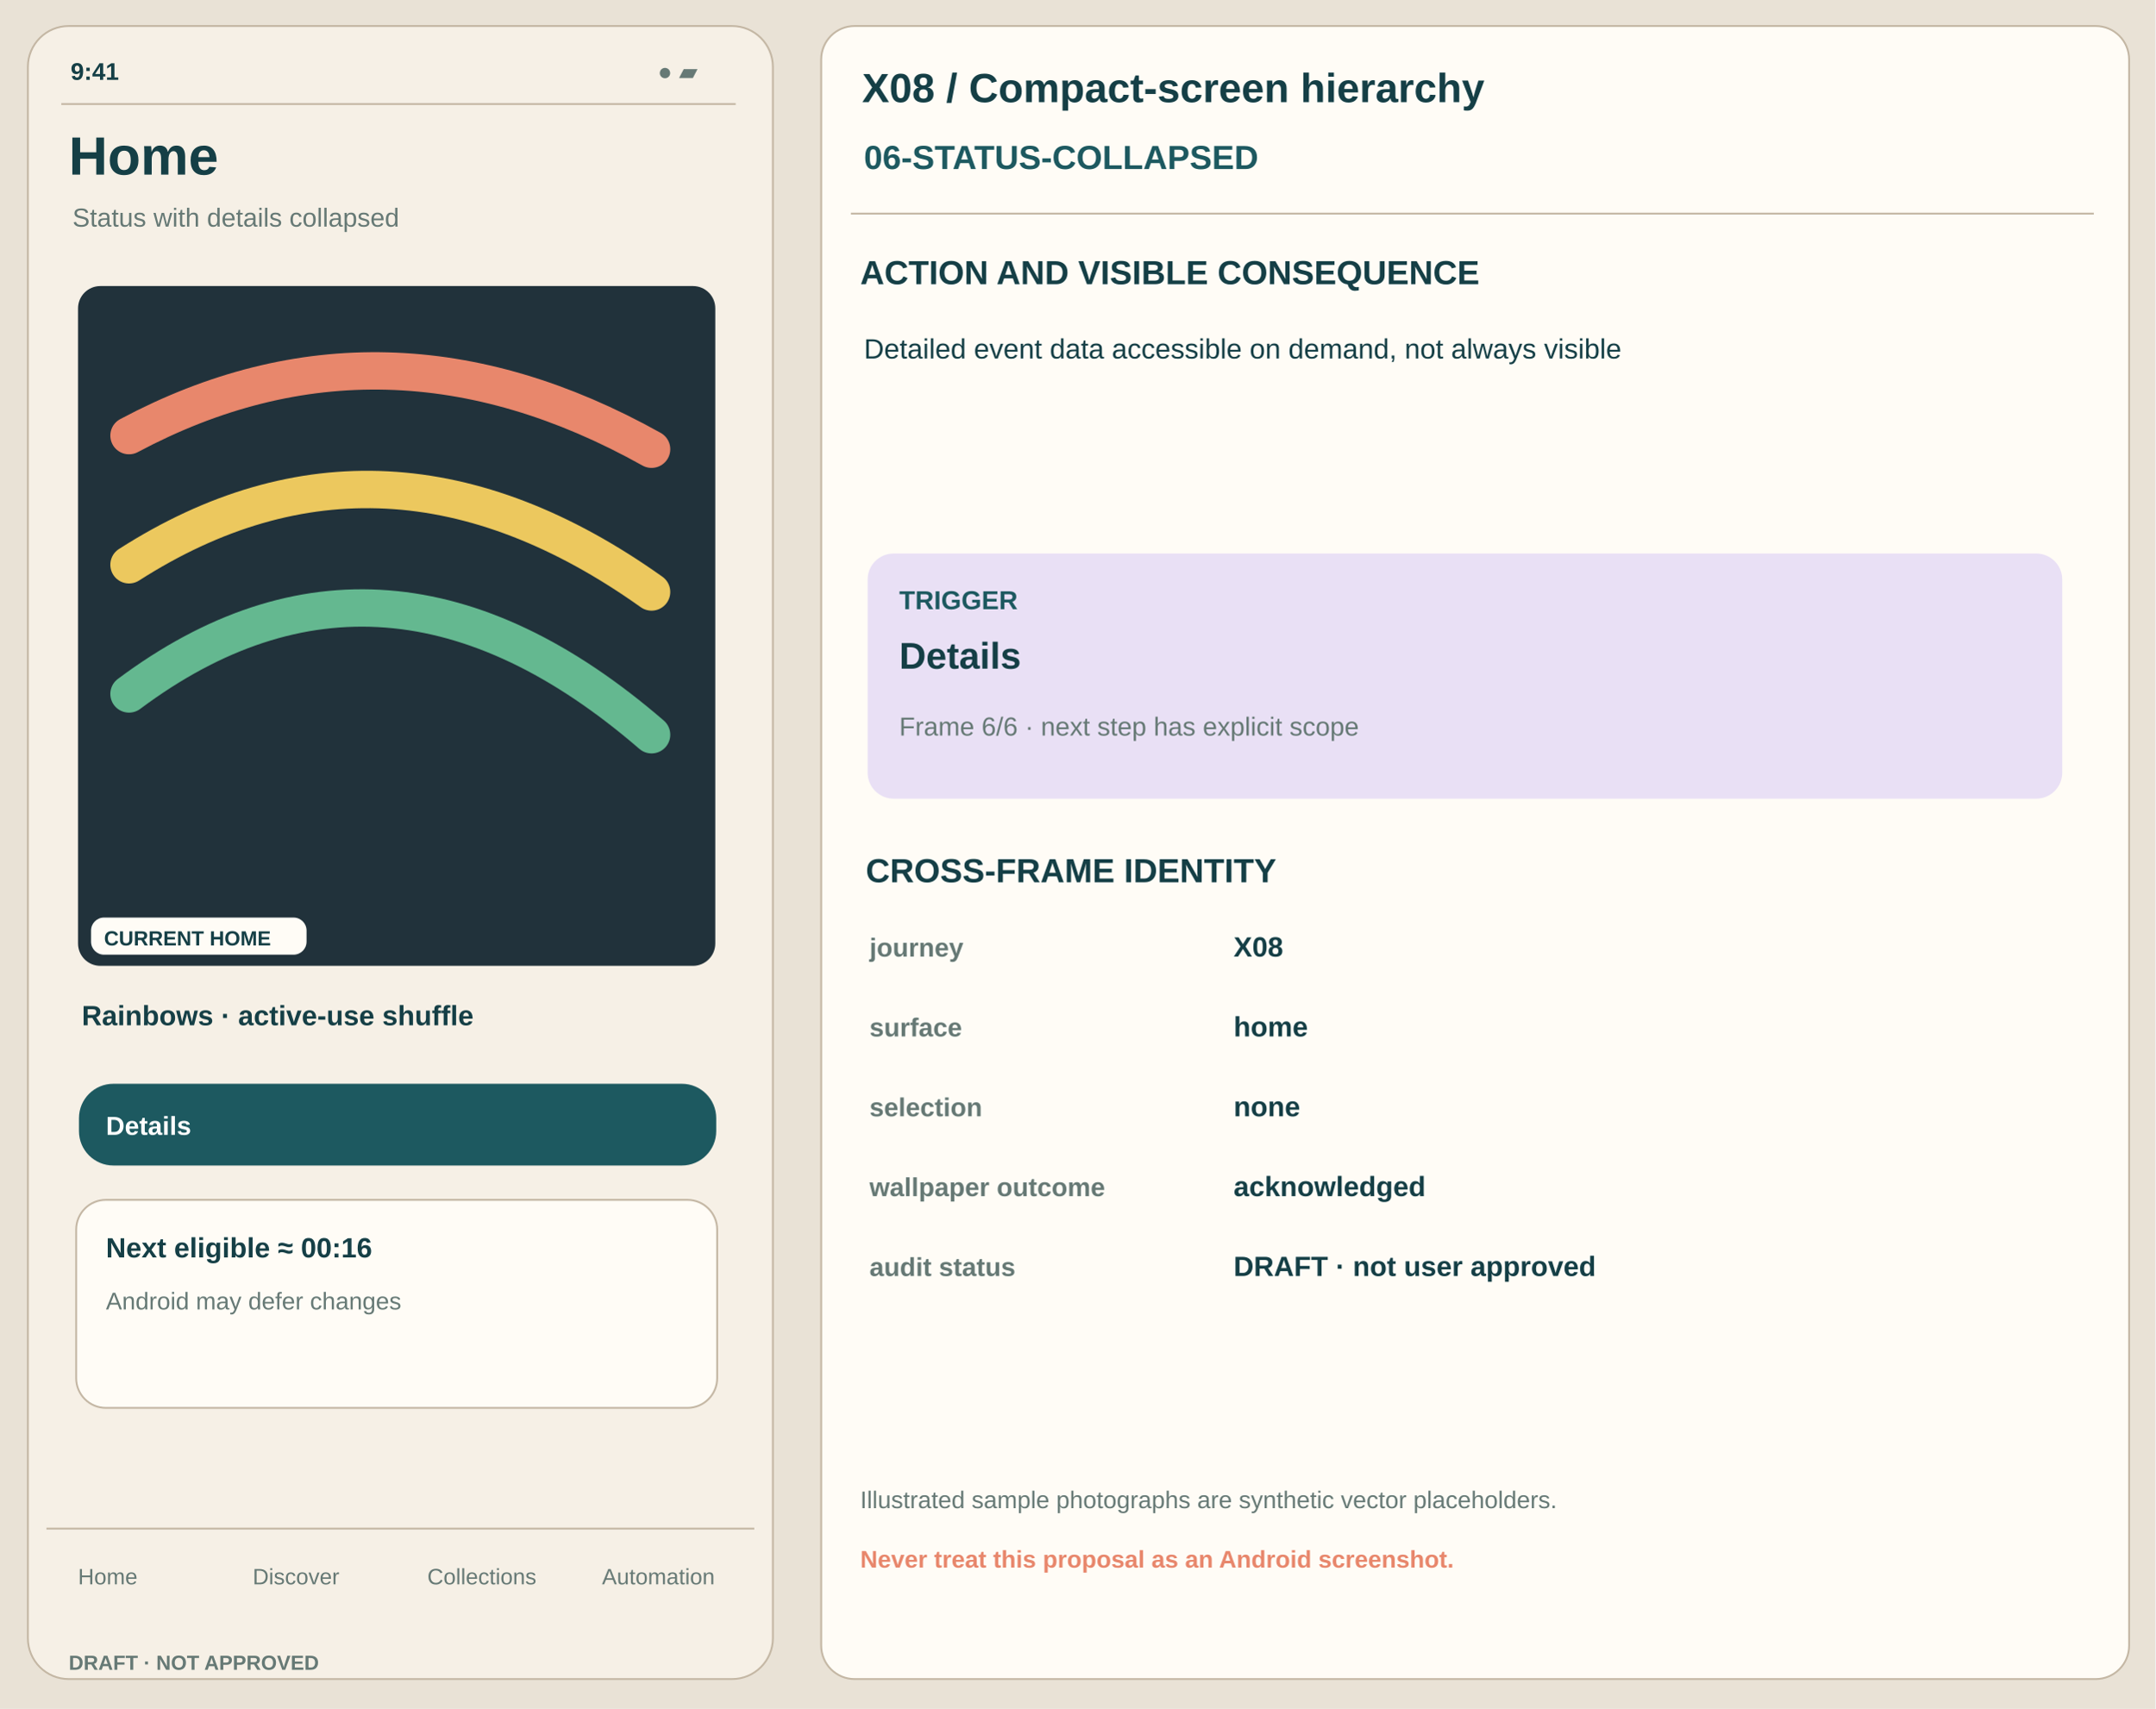
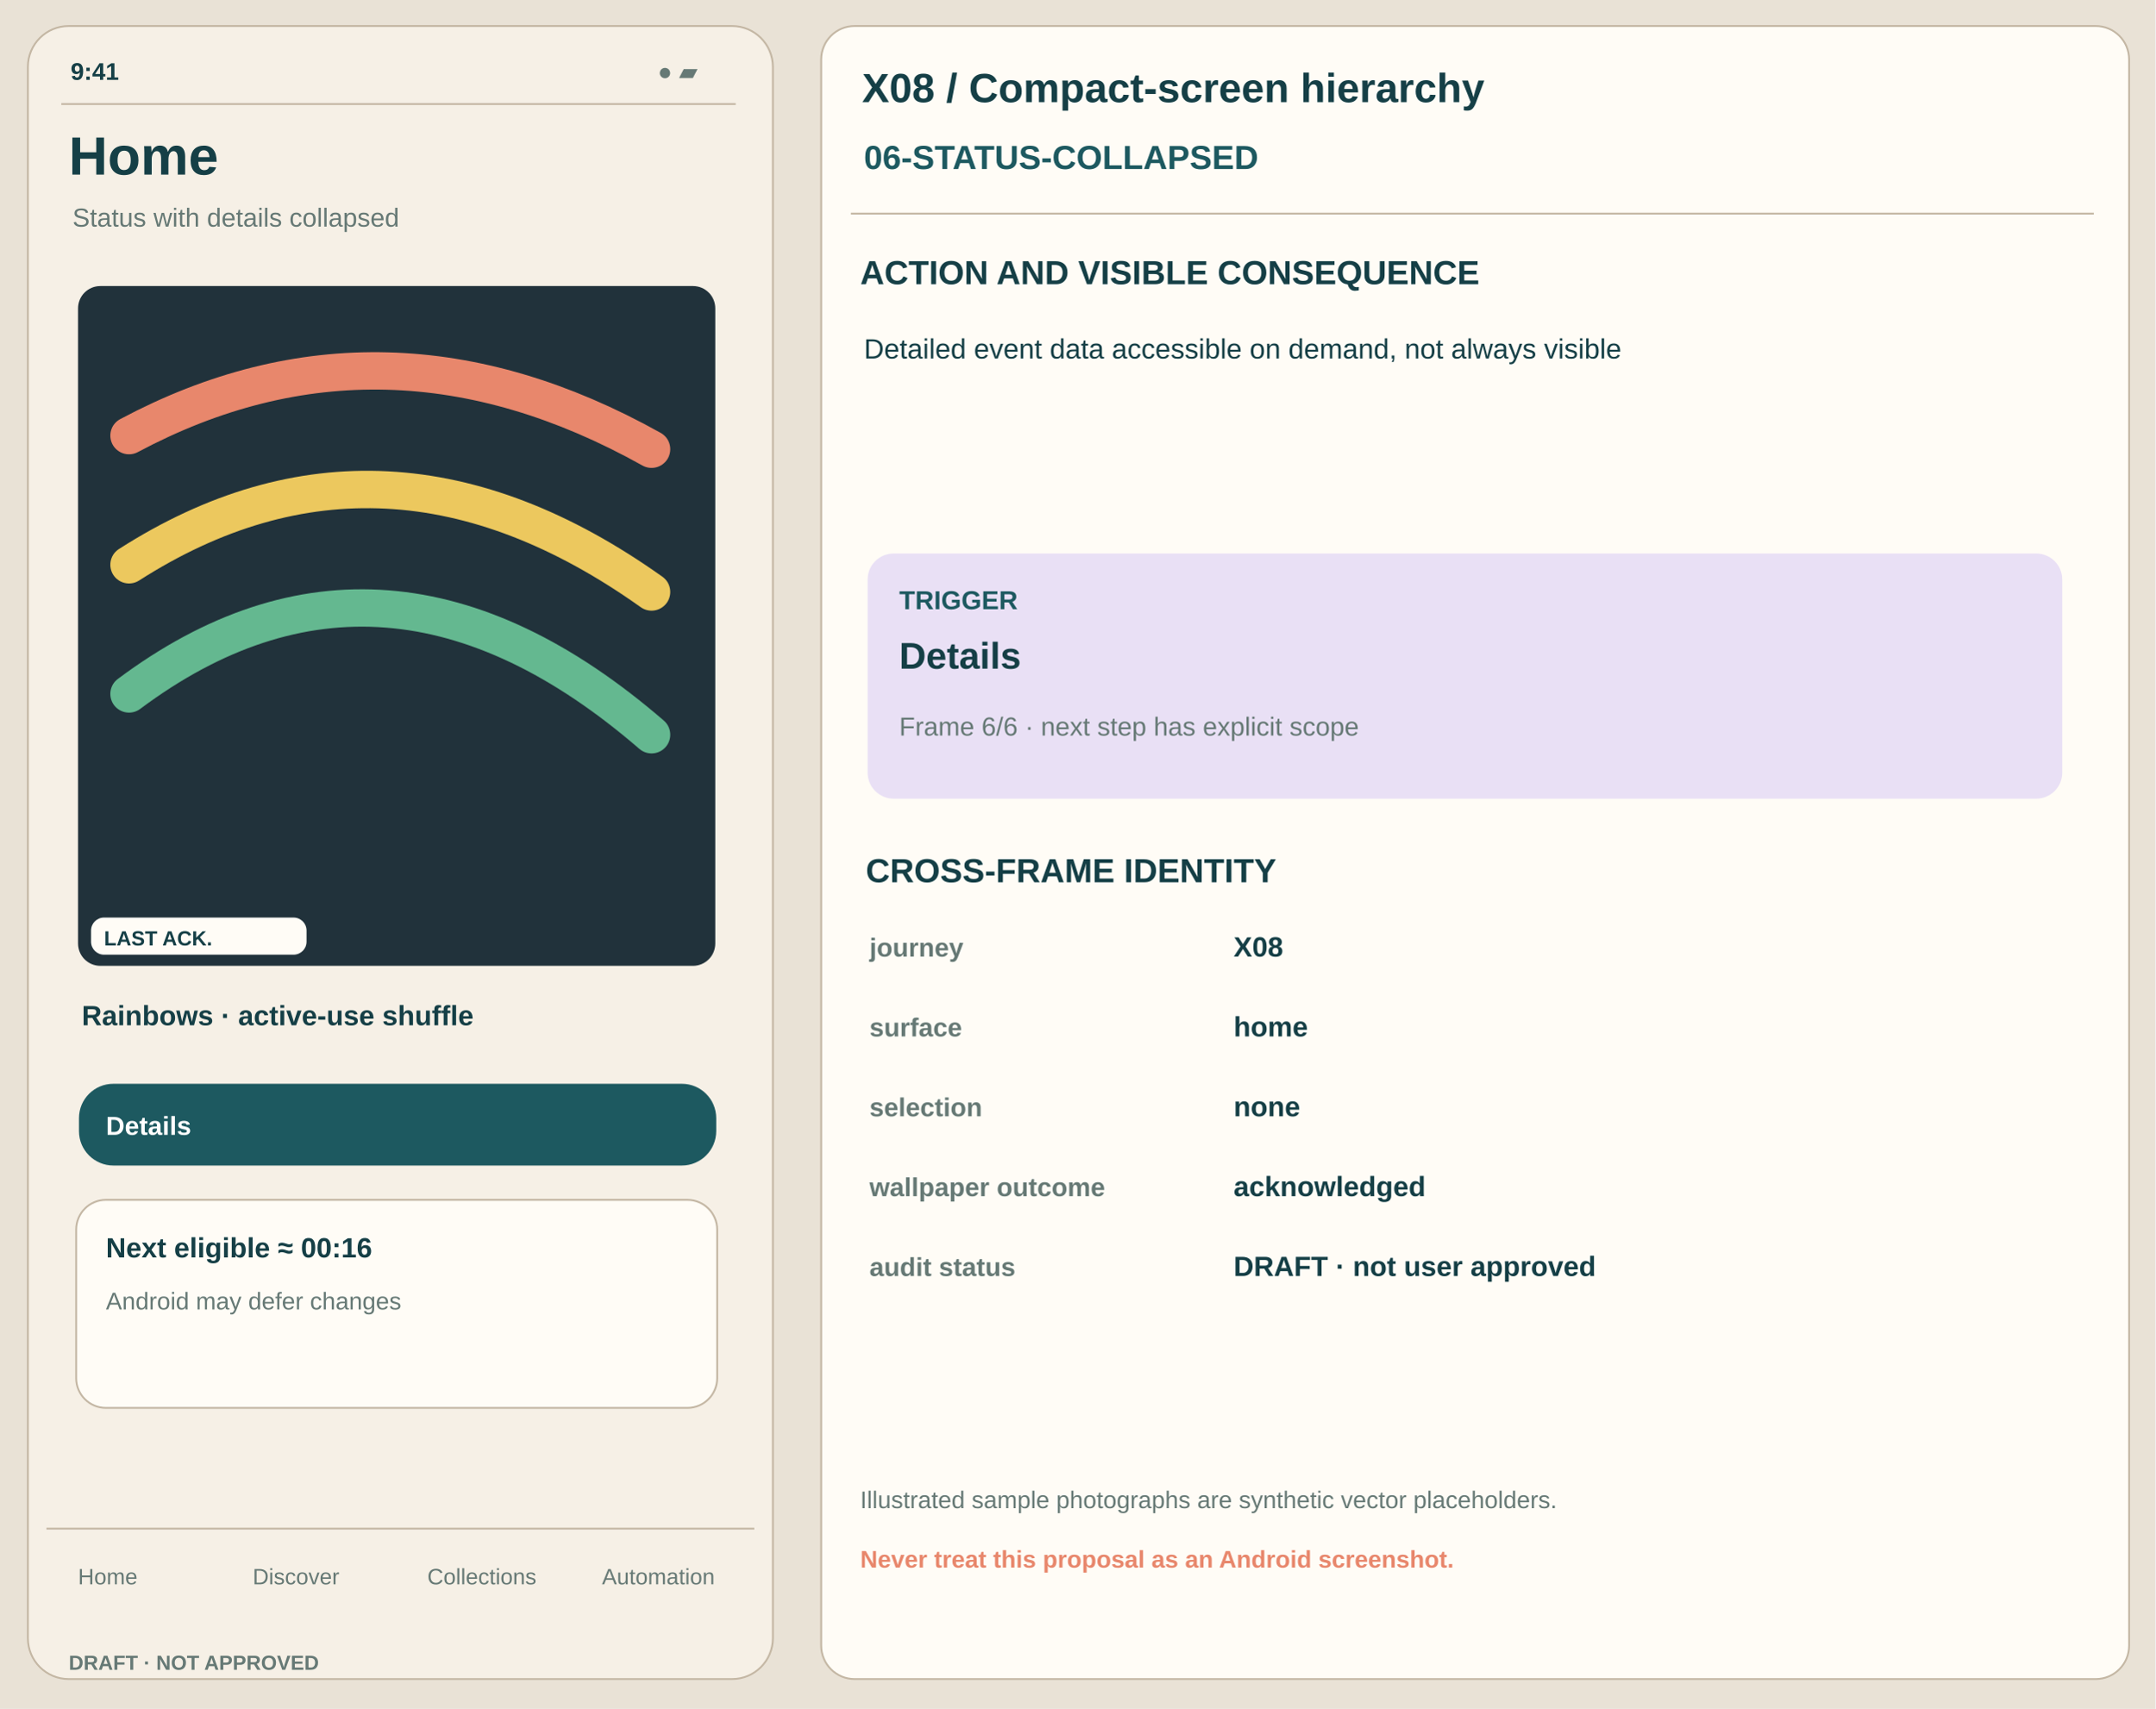
<svg xmlns="http://www.w3.org/2000/svg" width="1160" height="920" viewBox="0 0 1160 920" role="img" aria-label="Compact-screen hierarchy 06-status-collapsed Glimpse proposal">
  <rect x="0" y="0" width="1160" height="920" rx="0" fill="#E9E2D6" stroke="none" />
  <rect x="15" y="14" width="401" height="890" rx="22" fill="#F6F0E6" stroke="#C4B7A4" />
  <text x="38" y="43" font-family="Arial,Helvetica,sans-serif" font-size="13" font-weight="600" fill="#153F46">9:41</text>
  <text x="354" y="43" font-family="Arial,Helvetica,sans-serif" font-size="13" font-weight="500" fill="#667975">●  ▰</text>
  <path d="M33 56 H396" stroke="#C4B7A4" />
  <text x="37" y="94" font-family="Arial,Helvetica,sans-serif" font-size="29" font-weight="700" fill="#153F46">Home</text>
  <text x="39" y="122" font-family="Arial,Helvetica,sans-serif" font-size="14" font-weight="500" fill="#667975">Status with details collapsed</text>
  <rect x="42" y="154" width="343" height="366" rx="12" fill="#21323B" stroke="none" />
  <path d="M69.44 234.52 Q206.64 161.32 350.7 241.84" stroke="#E8876C" stroke-width="20.13" fill="none" stroke-linecap="round" />
  <path d="M69.44 304.06 Q206.64 216.22 350.7 318.7" stroke="#ECC85E" stroke-width="20.13" fill="none" stroke-linecap="round" />
  <path d="M69.44 373.6 Q206.64 271.12 350.7 395.56" stroke="#64B890" stroke-width="20.13" fill="none" stroke-linecap="round" />
  <rect x="49" y="494" width="116" height="20" rx="7" fill="#FFFCF6" stroke="none" />
-   <text x="56" y="509" font-family="Arial,Helvetica,sans-serif" font-size="11" font-weight="700" fill="#153F46">CURRENT HOME</text>
+   <text x="56" y="509" font-family="Arial,Helvetica,sans-serif" font-size="11" font-weight="700" fill="#153F46">LAST ACK.</text>
  <text x="44" y="552" font-family="Arial,Helvetica,sans-serif" font-size="15" font-weight="650" fill="#153F46">Rainbows · active-use shuffle</text>
  <rect x="43" y="584" width="342" height="43" rx="18" fill="#1D5960" stroke="#1D5960" />
  <text x="57" y="611" font-family="Arial,Helvetica,sans-serif" font-size="14" font-weight="650" fill="white">Details</text>
  <rect x="41" y="646" width="345" height="112" rx="16" fill="#FFFCF6" stroke="#C4B7A4" />
  <text x="57" y="677" font-family="Arial,Helvetica,sans-serif" font-size="15" font-weight="650" fill="#153F46">Next eligible ≈ 00:16</text>
  <text x="57" y="705" font-family="Arial,Helvetica,sans-serif" font-size="13" font-weight="450" fill="#667975">Android may defer changes</text>
  <path d="M25 823 H406" stroke="#C4B7A4" />
  <text x="42" y="853" font-family="Arial,Helvetica,sans-serif" font-size="12" font-weight="500" fill="#667975">Home</text>
  <text x="136" y="853" font-family="Arial,Helvetica,sans-serif" font-size="12" font-weight="500" fill="#667975">Discover</text>
  <text x="230" y="853" font-family="Arial,Helvetica,sans-serif" font-size="12" font-weight="500" fill="#667975">Collections</text>
  <text x="324" y="853" font-family="Arial,Helvetica,sans-serif" font-size="12" font-weight="500" fill="#667975">Automation</text>
  <text x="37" y="899" font-family="Arial,Helvetica,sans-serif" font-size="11" font-weight="700" fill="#667975">DRAFT · NOT APPROVED</text>
  <rect x="442" y="14" width="704" height="890" rx="18" fill="#FFFCF6" stroke="#C4B7A4" />
  <text x="464" y="55" font-family="Arial,Helvetica,sans-serif" font-size="22" font-weight="700" fill="#153F46">X08 / Compact-screen hierarchy</text>
  <text x="465" y="91" font-family="Arial,Helvetica,sans-serif" font-size="18" font-weight="700" fill="#1D5960">06-STATUS-COLLAPSED</text>
  <path d="M458 115 H1127" stroke="#C4B7A4" />
  <text x="463" y="153" font-family="Arial,Helvetica,sans-serif" font-size="18" font-weight="700" fill="#153F46">ACTION AND VISIBLE CONSEQUENCE</text>
  <text x="465" y="193" font-family="Arial,Helvetica,sans-serif" font-size="15" font-weight="400" fill="#153F46">Detailed event data accessible on demand, not always visible</text>
  <rect x="467" y="298" width="643" height="132" rx="14" fill="#E9E0F5" stroke="none" />
  <text x="484" y="328" font-family="Arial,Helvetica,sans-serif" font-size="14" font-weight="700" fill="#1D5960">TRIGGER</text>
  <text x="484" y="360" font-family="Arial,Helvetica,sans-serif" font-size="20" font-weight="700" fill="#153F46">Details</text>
  <text x="484" y="396" font-family="Arial,Helvetica,sans-serif" font-size="14" font-weight="450" fill="#667975">Frame 6/6 · next step has explicit scope</text>
  <text x="466" y="475" font-family="Arial,Helvetica,sans-serif" font-size="18" font-weight="700" fill="#153F46">CROSS-FRAME IDENTITY</text>
  <text x="468" y="515" font-family="Arial,Helvetica,sans-serif" font-size="14" font-weight="650" fill="#667975">journey</text>
  <text x="664" y="515" font-family="Arial,Helvetica,sans-serif" font-size="15" font-weight="600" fill="#153F46">X08</text>
  <text x="468" y="558" font-family="Arial,Helvetica,sans-serif" font-size="14" font-weight="650" fill="#667975">surface</text>
  <text x="664" y="558" font-family="Arial,Helvetica,sans-serif" font-size="15" font-weight="600" fill="#153F46">home</text>
  <text x="468" y="601" font-family="Arial,Helvetica,sans-serif" font-size="14" font-weight="650" fill="#667975">selection</text>
  <text x="664" y="601" font-family="Arial,Helvetica,sans-serif" font-size="15" font-weight="600" fill="#153F46">none</text>
  <text x="468" y="644" font-family="Arial,Helvetica,sans-serif" font-size="14" font-weight="650" fill="#667975">wallpaper outcome</text>
  <text x="664" y="644" font-family="Arial,Helvetica,sans-serif" font-size="15" font-weight="600" fill="#153F46">acknowledged</text>
  <text x="468" y="687" font-family="Arial,Helvetica,sans-serif" font-size="14" font-weight="650" fill="#667975">audit status</text>
  <text x="664" y="687" font-family="Arial,Helvetica,sans-serif" font-size="15" font-weight="600" fill="#153F46">DRAFT · not user approved</text>
  <text x="463" y="812" font-family="Arial,Helvetica,sans-serif" font-size="13" font-weight="450" fill="#667975">Illustrated sample photographs are synthetic vector placeholders.</text>
  <text x="463" y="844" font-family="Arial,Helvetica,sans-serif" font-size="13" font-weight="650" fill="#E8876C">Never treat this proposal as an Android screenshot.</text>
</svg>
